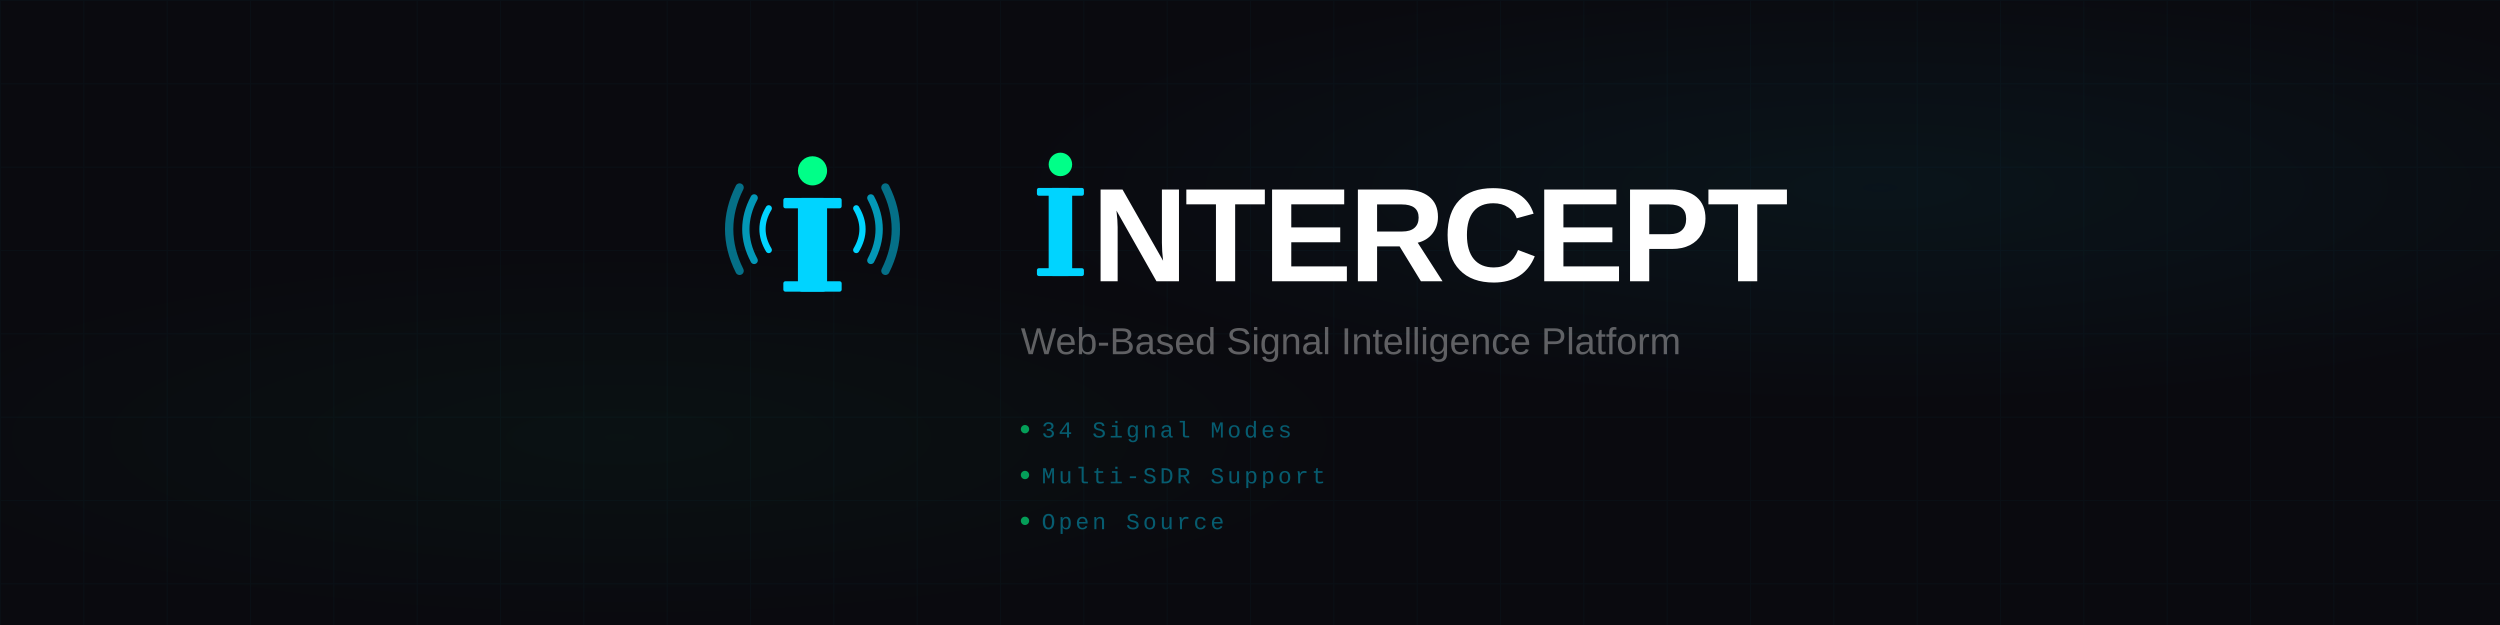
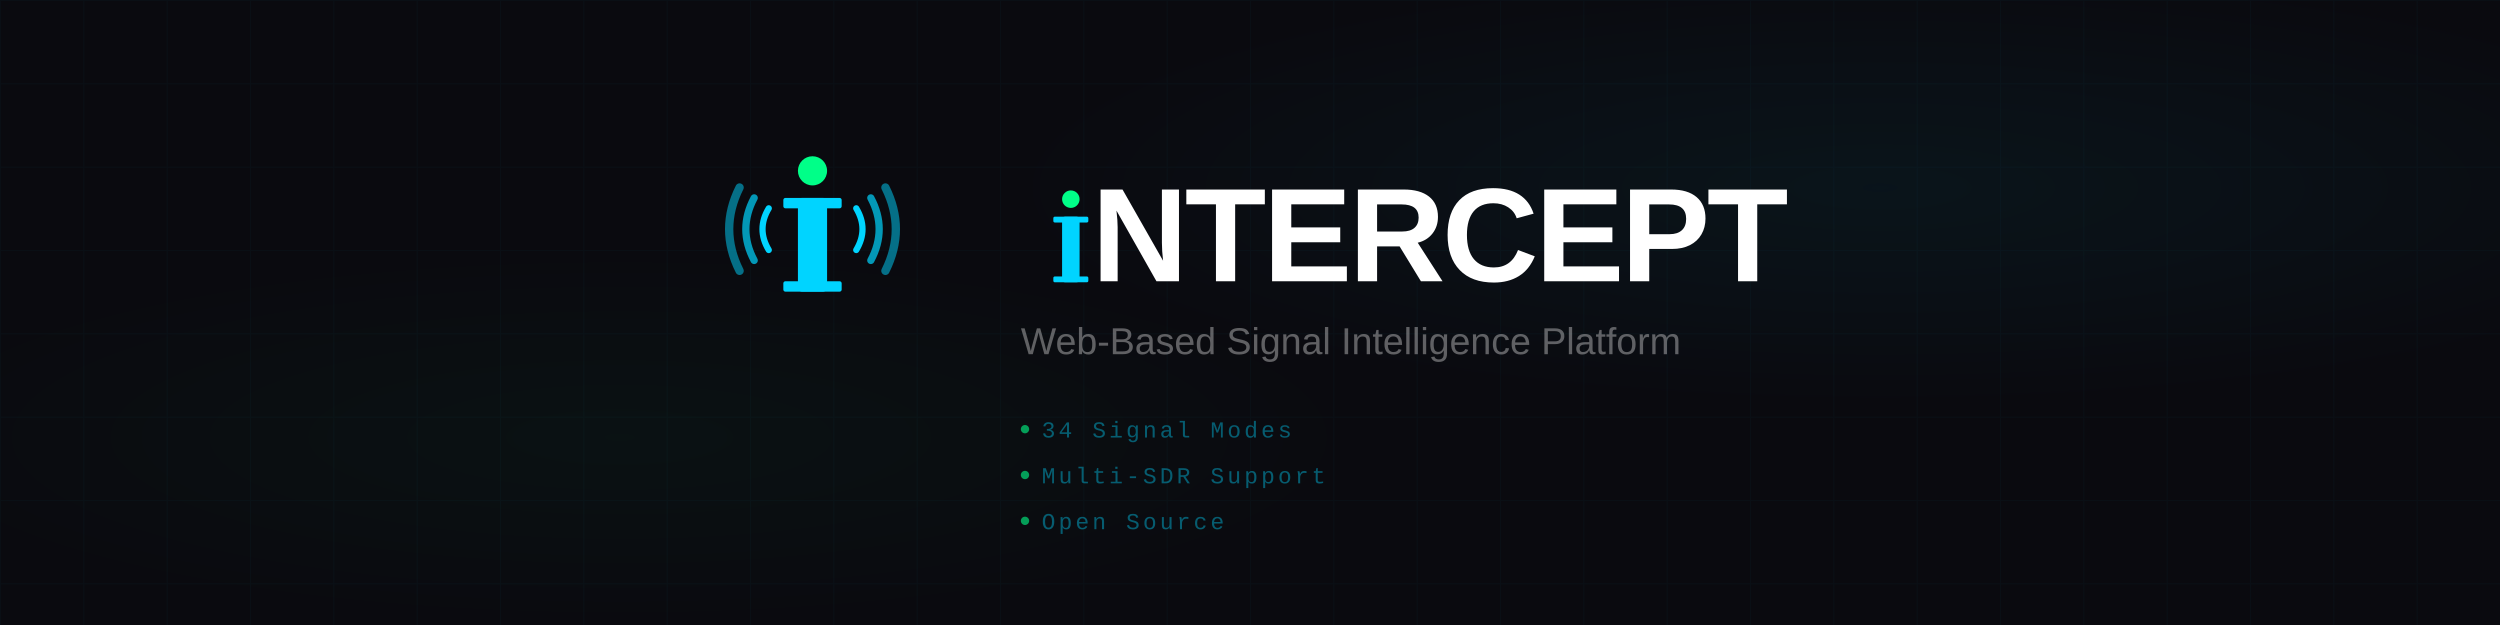
<svg xmlns="http://www.w3.org/2000/svg" viewBox="0 0 1200 300" width="1200" height="300">
  <defs>
    <pattern id="grid" width="40" height="40" patternUnits="userSpaceOnUse">
      <path d="M 40 0 L 0 0 0 40" fill="none" stroke="rgba(0,212,255,0.025)" stroke-width="1" />
    </pattern>
    <radialGradient id="glow1" cx="75%" cy="30%" r="35%">
      <stop offset="0%" stop-color="#00d4ff" stop-opacity="0.05" />
      <stop offset="100%" stop-color="#00d4ff" stop-opacity="0" />
    </radialGradient>
    <radialGradient id="glow2" cx="25%" cy="70%" r="30%">
      <stop offset="0%" stop-color="#00ff88" stop-opacity="0.03" />
      <stop offset="100%" stop-color="#00ff88" stop-opacity="0" />
    </radialGradient>
  </defs>
  <rect width="1200" height="300" fill="#0a0a0f" />
  <rect width="1200" height="300" fill="url(#grid)" />
  <rect width="1200" height="300" fill="url(#glow1)" />
  <rect width="1200" height="300" fill="url(#glow2)" />
  <g transform="translate(340, 60) scale(1.0)">
    <path d="M15 30 Q5 50, 15 70" stroke="#00d4ff" stroke-width="4" fill="none" stroke-linecap="round" opacity="0.5" />
    <path d="M22 35 Q14 50, 22 65" stroke="#00d4ff" stroke-width="3.5" fill="none" stroke-linecap="round" opacity="0.7" />
    <path d="M29 40 Q23 50, 29 60" stroke="#00d4ff" stroke-width="3" fill="none" stroke-linecap="round" />
    <path d="M85 30 Q95 50, 85 70" stroke="#00d4ff" stroke-width="4" fill="none" stroke-linecap="round" opacity="0.5" />
    <path d="M78 35 Q86 50, 78 65" stroke="#00d4ff" stroke-width="3.5" fill="none" stroke-linecap="round" opacity="0.7" />
    <path d="M71 40 Q77 50, 71 60" stroke="#00d4ff" stroke-width="3" fill="none" stroke-linecap="round" />
    <circle cx="50" cy="22" r="7" fill="#00ff88" />
    <rect x="43" y="35" width="14" height="45" rx="2" fill="#00d4ff" />
    <rect x="36" y="35" width="28" height="5" rx="1" fill="#00d4ff" />
    <rect x="36" y="75" width="28" height="5" rx="1" fill="#00d4ff" />
  </g>
-   <g transform="translate(462, 62) scale(0.94)">
+   <g transform="translate(479, 83) scale(0.7)">
    <circle cx="50" cy="18" r="6" fill="#00ff88" />
    <rect x="44" y="30" width="12" height="45" rx="2" fill="#00d4ff" />
    <rect x="38" y="30" width="24" height="4" rx="1" fill="#00d4ff" />
    <rect x="38" y="71" width="24" height="4" rx="1" fill="#00d4ff" />
  </g>
  <text x="524" y="135" font-family="'Segoe UI','Helvetica Neue',Arial,sans-serif" font-size="64" font-weight="800" letter-spacing="-1.5" fill="white">NTERCEPT</text>
  <text x="490" y="170" font-family="'Segoe UI','Helvetica Neue',Arial,sans-serif" font-size="18" font-weight="300" fill="rgba(255,255,255,0.35)">
    Web-Based Signal Intelligence Platform
  </text>
  <g font-family="'Courier New',monospace" font-size="11" fill="rgba(0,212,255,0.4)" letter-spacing="1.5">
    <circle cx="492" cy="206" r="2" fill="#00ff88" opacity="0.6" />
    <text x="500" y="210">34 Signal Modes</text>
    <circle cx="492" cy="228" r="2" fill="#00ff88" opacity="0.6" />
    <text x="500" y="232">Multi-SDR Support</text>
    <circle cx="492" cy="250" r="2" fill="#00ff88" opacity="0.6" />
    <text x="500" y="254">Open Source</text>
  </g>
</svg>
